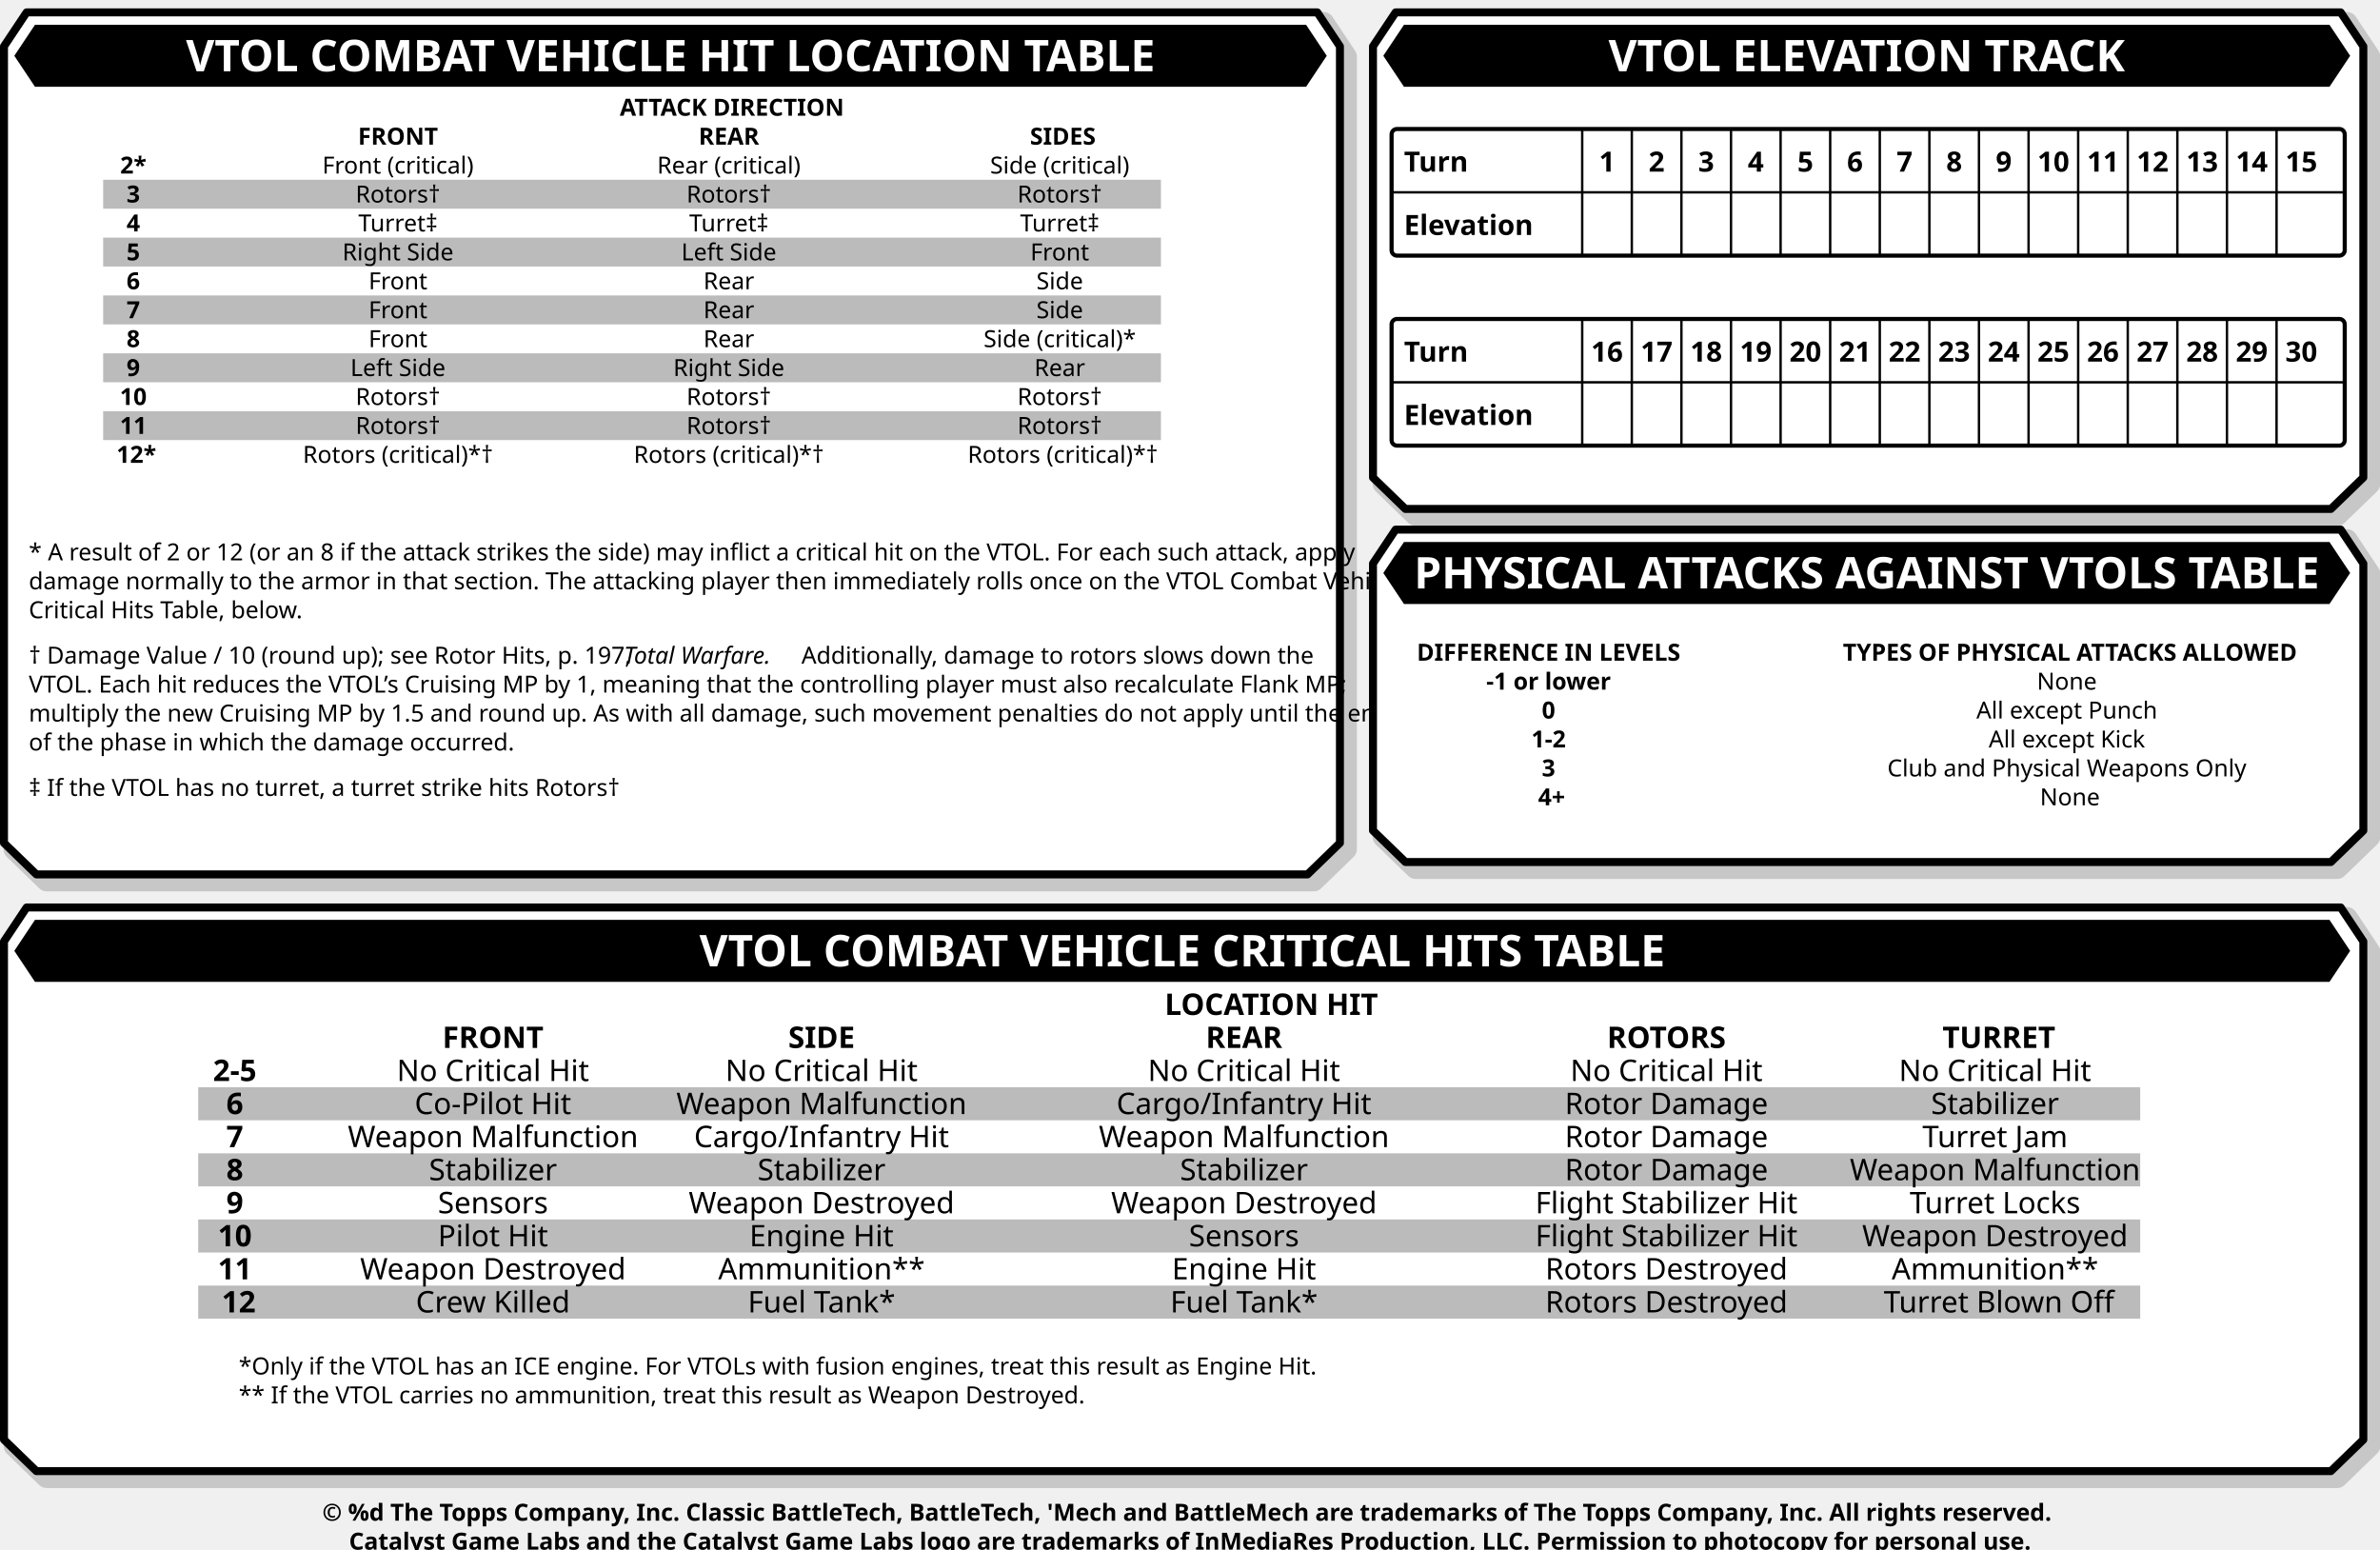
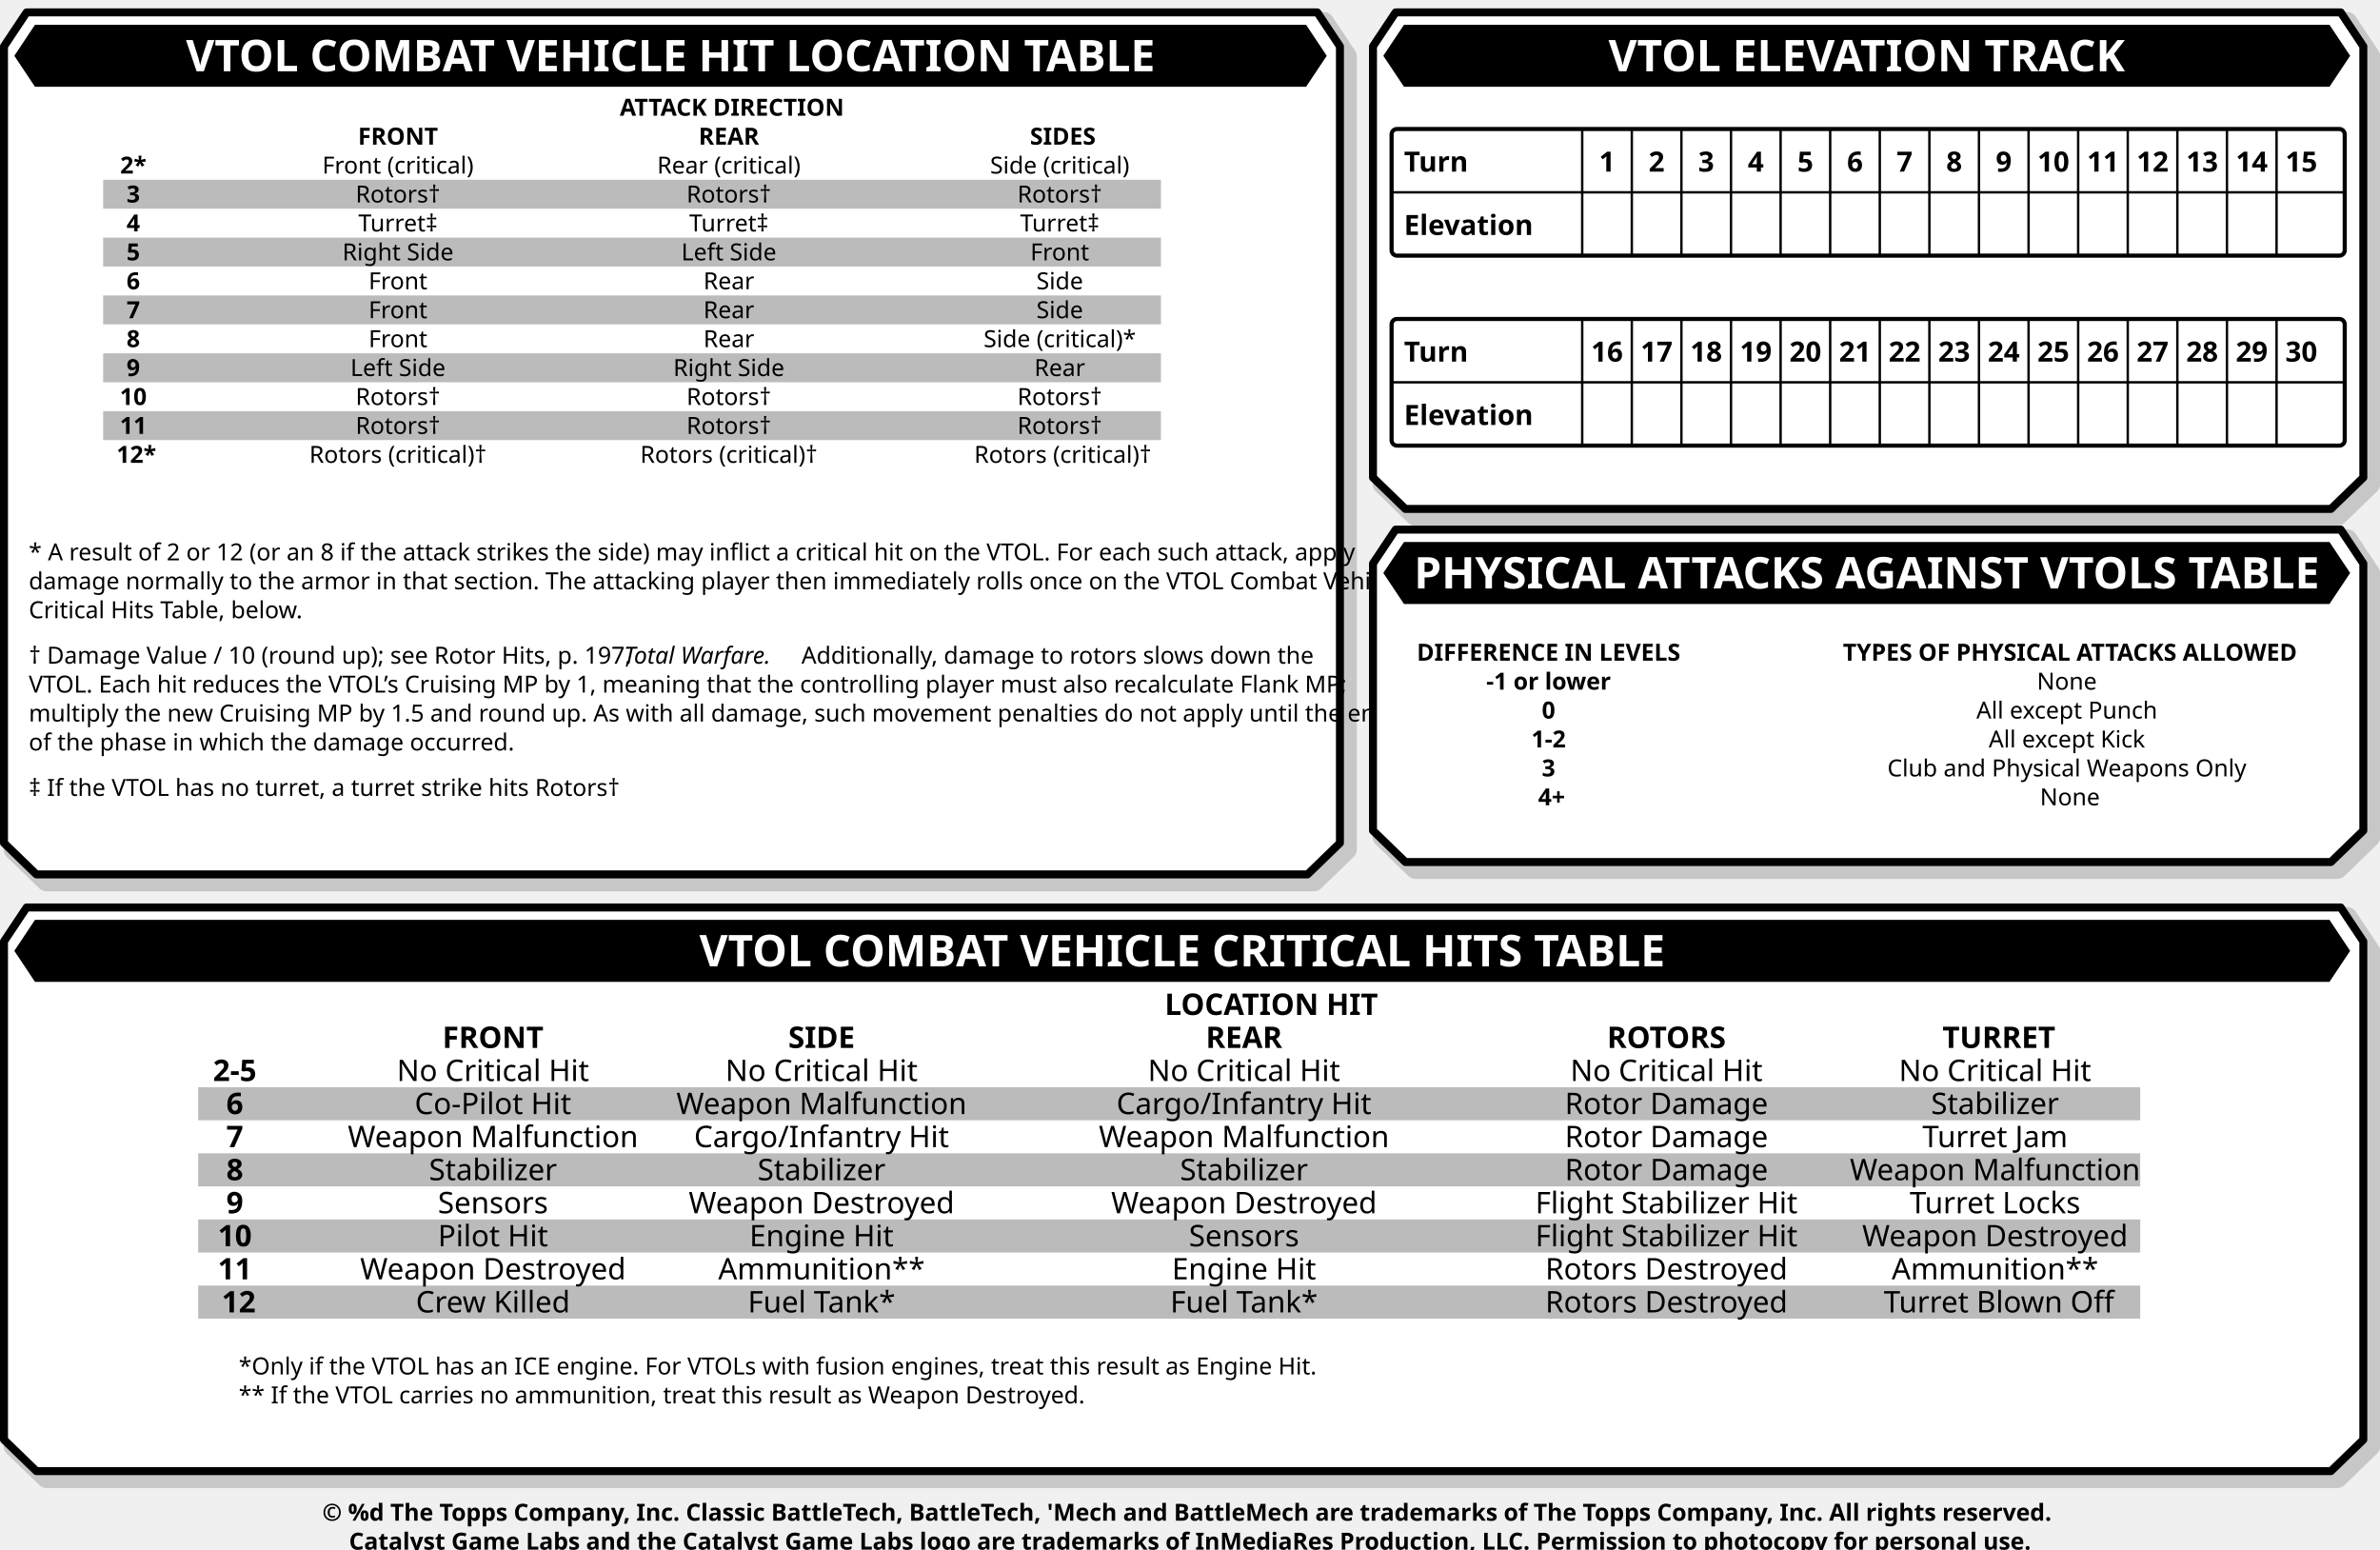
<svg xmlns="http://www.w3.org/2000/svg" contentScriptType="text/ecmascript" width="576.0" zoomAndPan="magnify" contentStyleType="text/css" height="375.0" preserveAspectRatio="xMidYMid meet" version="1.0" id="svg171">
  <defs id="defs171" />
  <g style="mml-color-elements:" id="rs_template">
    <text font-size="5.7px" transform="translate (288.0 375.0)" fill="#000000" text-anchor="middle" font-family="Eurostile" id="footer" font-weight="bold">
      <tspan lengthAdjust="spacingAndGlyphs" x="0.0" id="tspanCopyright" y="-7.000" textLength="547.200">© %d The Topps Company, Inc. Classic BattleTech, BattleTech, 'Mech and BattleMech are trademarks of The Topps Company, Inc. All rights reserved.</tspan>
      <tspan lengthAdjust="spacingAndGlyphs" x="0.0" y="0" textLength="518.400" id="tspan1">Catalyst Game Labs and the Catalyst Game Labs logo are trademarks of InMediaRes Production, LLC. Permission to photocopy for personal use.</tspan>
    </text>
    <g transform="translate(0.966,3)" id="g62">
      <g id="g4">
        <path fill="#ffffff" d="M 2.5,10.714 7.975,2.5 h 311.37 l 5.475,8.214 0,191.786 -7.845,7.6 H 10.345 L 2.5,202.5 Z" stroke-width="5.2" stroke-linejoin="round" stroke="#c7c7c7" id="path1" />
        <path fill="#ffffff" d="M 0,8.214 5.475,0 h 312.37 l 5.475,8.214 0,192.786 -7.845,7.6 H 7.845 L 0,201 Z" stroke-width="1.932" stroke-linejoin="round" stroke="#000000" id="path2" />
        <g transform="translate(2.5,3)" id="g3">
          <path fill="#000000" d="M 0,7.5 4.999,0 h 307.63 l 4.999,7.5 -4.999,7.5 H 4.999 Z" id="path3" />
          <text x="158.814" y="11.25" fill="#ffffff" text-anchor="middle" style="font-style:normal;font-weight:bold;font-size:10.6px;font-family:Eurostile" textLength="180.295" lengthAdjust="spacingAndGlyphs" id="text3">VTOL COMBAT VEHICLE HIT LOCATION TABLE</text>
        </g>
      </g>
      <g id="shade1" style="fill:#bbbbbb" class="tableshading" transform="translate(0,-3)">
        <rect id="rect155" width="256" height="7" x="24" y="43.5" />
        <rect id="rect156" width="256" height="7" x="24" y="57.5" />
        <rect id="rect157" width="256" height="7" x="24" y="71.5" />
        <rect id="rect158" width="256" height="7" x="24" y="85.5" />
        <rect id="rect159" width="256" height="7" x="24" y="99.5" />
      </g>
      <text fill="#000000" x="176.176" y="25" style="font-style:normal;font-weight:bold;font-size:5.7px;font-family:Eurostile" text-anchor="middle" id="text4">ATTACK DIRECTION</text>
      <g transform="translate(0,32)" id="g50">
        <text text-anchor="middle" style="font-style:normal;font-weight:bold;font-size:5.7px;font-family:Eurostile" id="text6">
          <tspan x="96.096" y="0" id="tspan4">FRONT</tspan>
          <tspan x="176.176" y="0" id="tspan5">REAR</tspan>
          <tspan x="256.256" y="0" id="tspan6">SIDES</tspan>
        </text>
        <text text-anchor="middle" style="font-style:normal;font-weight:bold;font-size:5.7px;font-family:Eurostile" id="text17">
          <tspan x="32.032" y="7" id="tspan7">2*</tspan>
          <tspan x="32.032" y="14" id="tspan8">3</tspan>
          <tspan x="32.032" y="21" id="tspan9">4</tspan>
          <tspan x="32.032" y="28" id="tspan10">5</tspan>
          <tspan x="32.032" y="35" id="tspan11">6</tspan>
          <tspan x="32.032" y="42" id="tspan12">7</tspan>
          <tspan x="32.032" y="49" id="tspan13">8</tspan>
          <tspan x="32.032" y="56" id="tspan14">9</tspan>
          <tspan x="32.032" y="63" id="tspan15">10</tspan>
          <tspan x="32.032" y="70" id="tspan16">11</tspan>
          <tspan x="32.032" y="77" id="tspan17">12*</tspan>
        </text>
        <text text-anchor="middle" style="font-style:normal;font-weight:normal;font-size:5.7px;font-family:Eurostile" id="text50">
          <tspan x="96.096" y="7" id="tspan18">Front (critical)</tspan>
          <tspan x="176.176" y="7" id="tspan19">Rear (critical)</tspan>
          <tspan x="256.256" y="7" id="tspan20">Side (critical)</tspan>
          <tspan x="96.096" y="14" id="tspan21">Rotors†</tspan>
          <tspan x="176.176" y="14" id="tspan22">Rotors†</tspan>
          <tspan x="256.256" y="14" id="tspan23">Rotors†</tspan>
          <tspan x="96.096" y="21" id="tspan24">Turret‡</tspan>
          <tspan x="176.176" y="21" id="tspan25">Turret‡</tspan>
          <tspan x="256.256" y="21" id="tspan26">Turret‡</tspan>
          <tspan x="96.096" y="28" id="tspan27">Right Side</tspan>
          <tspan x="176.176" y="28" id="tspan28">Left Side</tspan>
          <tspan x="256.256" y="28" id="tspan29">Front</tspan>
          <tspan x="96.096" y="35" id="tspan30">Front</tspan>
          <tspan x="176.176" y="35" id="tspan31">Rear</tspan>
          <tspan x="256.256" y="35" id="tspan32">Side</tspan>
          <tspan x="96.096" y="42" id="tspan33">Front</tspan>
          <tspan x="176.176" y="42" id="tspan34">Rear</tspan>
          <tspan x="256.256" y="42" id="tspan35">Side</tspan>
          <tspan x="96.096" y="49" id="tspan36">Front</tspan>
          <tspan x="176.176" y="49" id="tspan37">Rear</tspan>
          <tspan x="256.256" y="49" id="tspan38">Side (critical)*</tspan>
          <tspan x="96.096" y="56" id="tspan39">Left Side</tspan>
          <tspan x="176.176" y="56" id="tspan40">Right Side</tspan>
          <tspan x="256.256" y="56" id="tspan41">Rear</tspan>
          <tspan x="96.096" y="63" id="tspan42">Rotors†</tspan>
          <tspan x="176.176" y="63" id="tspan43">Rotors†</tspan>
          <tspan x="256.256" y="63" id="tspan44">Rotors†</tspan>
          <tspan x="96.096" y="70" id="tspan45">Rotors†</tspan>
          <tspan x="176.176" y="70" id="tspan46">Rotors†</tspan>
          <tspan x="256.256" y="70" id="tspan47">Rotors†</tspan>
-           <tspan x="96.096" y="77" id="tspan48">Rotors (critical)*†</tspan>
-           <tspan x="176.176" y="77" id="tspan49">Rotors (critical)*†</tspan>
-           <tspan x="256.256" y="77" id="tspan50">Rotors (critical)*†</tspan>
+           <tspan x="96.096" y="77" id="tspan48">Rotors (critical)†</tspan>
+           <tspan x="176.176" y="77" id="tspan49">Rotors (critical)†</tspan>
+           <tspan x="256.256" y="77" id="tspan50">Rotors (critical)†</tspan>
        </text>
      </g>
      <g transform="translate(0,125.6)" id="g61">
        <text x="6" y="7" fill="#000000" text-anchor="start" style="font-style:normal;font-weight:normal;font-size:5.7px;font-family:Eurostile" textLength="311.32" id="text51" lengthAdjust="spacing">* A result of 2 or 12 (or an 8 if the attack strikes the side) may inflict a critical hit on the VTOL. For each such attack, apply</text>
        <text x="6" y="14" fill="#000000" text-anchor="start" style="font-style:normal;font-weight:normal;font-size:5.7px;font-family:Eurostile" textLength="311.32" id="text52" lengthAdjust="spacing">damage normally to the armor in that section. The attacking player then immediately rolls once on the VTOL Combat Vehicle</text>
        <text fill="#000000" x="6" y="21" style="font-style:normal;font-weight:normal;font-size:5.7px;font-family:Eurostile" text-anchor="start" id="text53">Critical Hits Table, below.</text>
        <g transform="translate(0,4)" id="g59">
          <text x="6" y="28" fill="#000000" text-anchor="start" style="font-style:normal;font-weight:normal;font-size:5.7px;font-family:Eurostile" textLength="143" id="text54" lengthAdjust="spacing">† Damage Value / 10 (round up); see Rotor Hits, p. 197,</text>
          <text x="150" y="28" fill="#000000" text-anchor="start" style="font-style:italic;font-weight:normal;font-size:5.7px;font-family:Eurostile" textLength="38.32" id="text55" lengthAdjust="spacing">Total Warfare.</text>
          <text x="193" y="28" fill="#000000" text-anchor="start" style="font-style:normal;font-weight:normal;font-size:5.7px;font-family:Eurostile" textLength="123.32" id="text56" lengthAdjust="spacing">Additionally, damage to rotors slows down the</text>
          <text x="6" y="35" fill="#000000" text-anchor="start" style="font-style:normal;font-weight:normal;font-size:5.7px;font-family:Eurostile" textLength="311.32" id="text57" lengthAdjust="spacing">VTOL. Each hit reduces the VTOL’s Cruising MP by 1, meaning that the controlling player must also recalculate Flank MP;</text>
          <text x="6" y="42" fill="#000000" text-anchor="start" style="font-style:normal;font-weight:normal;font-size:5.7px;font-family:Eurostile" textLength="311.32" id="text58" lengthAdjust="spacing">multiply the new Cruising MP by 1.5 and round up. As with all damage, such movement penalties do not apply until the end</text>
          <text fill="#000000" x="6" y="49" style="font-style:normal;font-weight:normal;font-size:5.7px;font-family:Eurostile" text-anchor="start" id="text59">of the phase in which the damage occurred.</text>
        </g>
        <g transform="translate(0,8)" id="g60">
          <text x="6" y="56" fill="#000000" text-anchor="start" style="font-style:normal;font-weight:normal;font-size:5.7px;font-family:Eurostile" id="text60">‡ If the VTOL has no turret, a turret strike hits Rotors†</text>
        </g>
      </g>
    </g>
    <g transform="translate(332.286,3)" id="g99">
      <g id="g65">
        <path fill="#ffffff" d="M 2.5,10.714 7.975,2.5 h 227.73 l 5.475,8.214 V 114.06 l -7.845,7.6 H 10.345 L 2.5,114.06 Z" stroke-width="5.2" stroke-linejoin="round" stroke="#c7c7c7" id="path62" />
        <path fill="#ffffff" d="M 0,8.214 5.475,0 h 228.73 l 5.475,8.214 V 112.56 l -7.845,7.6 H 7.845 L 0,112.56 Z" stroke-width="1.932" stroke-linejoin="round" stroke="#000000" id="path63" />
        <g transform="translate(2.5,3)" id="g64">
          <path fill="#000000" d="M 0,7.5 4.999,0 h 223.99 l 4.999,7.5 -4.999,7.5 H 4.999 Z" id="path64" />
          <text x="116.994" y="11.25" fill="#ffffff" text-anchor="middle" style="font-style:normal;font-weight:bold;font-size:10.6px;font-family:Eurostile" textLength="115.026" lengthAdjust="spacingAndGlyphs" id="text64">VTOL ELEVATION TRACK</text>
        </g>
      </g>
      <path fill="none" d="m 4.5,29.531 c 0,-0.726 0.589,-1.315 1.315,-1.315 h 228.05 c 0.726,0 1.315,0.589 1.315,1.315 v 28.018 c 0,0.726 -0.589,1.315 -1.315,1.315 H 5.815 C 5.089,58.864 4.5,58.275 4.5,57.549 Z" stroke-width="1" stroke-linejoin="round" stroke="#000000" id="path65" />
      <path fill="none" stroke-width="0.58" d="M 4.5,43.54 H 235.18 M 50.636,28.216 V 58.864 M 62.639,28.216 V 58.864 M 74.642,28.216 V 58.864 M 86.645,28.216 V 58.864 M 98.648,28.216 v 30.648 m 12.003,-30.648 v 30.648 m 12.003,-30.648 v 30.648 m 12.003,-30.648 v 30.648 m 12.002,-30.648 v 30.648 m 12.003,-30.648 v 30.648 m 12.003,-30.648 v 30.648 m 12.003,-30.648 v 30.648 m 12.003,-30.648 v 30.648 m 12.003,-30.648 v 30.648 m 12.003,-30.648 v 30.648" stroke-linecap="round" stroke-linejoin="miter" stroke="#000000" id="path66" />
      <text fill="#000000" x="7.5" y="38.54" style="font-style:normal;font-weight:bold;font-size:6.76px;font-family:Eurostile" text-anchor="start" id="text66">Turn</text>
      <text fill="#000000" x="7.5" y="53.864" style="font-style:normal;font-weight:bold;font-size:6.76px;font-family:Eurostile" text-anchor="start" id="text67">Elevation</text>
      <text fill="#000000" x="56.637" y="38.54" style="font-style:normal;font-weight:bold;font-size:6.76px;font-family:Eurostile" text-anchor="middle" id="text68">1</text>
      <text fill="#000000" x="68.64" y="38.54" style="font-style:normal;font-weight:bold;font-size:6.76px;font-family:Eurostile" text-anchor="middle" id="text69">2</text>
      <text fill="#000000" x="80.643" y="38.54" style="font-style:normal;font-weight:bold;font-size:6.76px;font-family:Eurostile" text-anchor="middle" id="text70">3</text>
      <text fill="#000000" x="92.646" y="38.54" style="font-style:normal;font-weight:bold;font-size:6.76px;font-family:Eurostile" text-anchor="middle" id="text71">4</text>
      <text fill="#000000" x="104.649" y="38.54" style="font-style:normal;font-weight:bold;font-size:6.76px;font-family:Eurostile" text-anchor="middle" id="text72">5</text>
      <text fill="#000000" x="116.652" y="38.54" style="font-style:normal;font-weight:bold;font-size:6.76px;font-family:Eurostile" text-anchor="middle" id="text73">6</text>
      <text fill="#000000" x="128.655" y="38.54" style="font-style:normal;font-weight:bold;font-size:6.76px;font-family:Eurostile" text-anchor="middle" id="text74">7</text>
      <text fill="#000000" x="140.658" y="38.54" style="font-style:normal;font-weight:bold;font-size:6.76px;font-family:Eurostile" text-anchor="middle" id="text75">8</text>
      <text fill="#000000" x="152.661" y="38.54" style="font-style:normal;font-weight:bold;font-size:6.76px;font-family:Eurostile" text-anchor="middle" id="text76">9</text>
      <text fill="#000000" x="164.664" y="38.54" style="font-style:normal;font-weight:bold;font-size:6.76px;font-family:Eurostile" text-anchor="middle" id="text77">10</text>
      <text fill="#000000" x="176.667" y="38.54" style="font-style:normal;font-weight:bold;font-size:6.76px;font-family:Eurostile" text-anchor="middle" id="text78">11</text>
      <text fill="#000000" x="188.67" y="38.54" style="font-style:normal;font-weight:bold;font-size:6.76px;font-family:Eurostile" text-anchor="middle" id="text79">12</text>
      <text fill="#000000" x="200.673" y="38.54" style="font-style:normal;font-weight:bold;font-size:6.76px;font-family:Eurostile" text-anchor="middle" id="text80">13</text>
      <text fill="#000000" x="212.676" y="38.54" style="font-style:normal;font-weight:bold;font-size:6.76px;font-family:Eurostile" text-anchor="middle" id="text81">14</text>
      <text fill="#000000" x="224.679" y="38.54" style="font-style:normal;font-weight:bold;font-size:6.76px;font-family:Eurostile" text-anchor="middle" id="text82">15</text>
      <path fill="none" d="m 4.5,75.503 c 0,-0.726 0.589,-1.315 1.315,-1.315 h 228.05 c 0.726,0 1.315,0.589 1.315,1.315 v 28.018 c 0,0.726 -0.589,1.315 -1.315,1.315 H 5.815 c -0.726,0 -1.315,-0.589 -1.315,-1.315 z" stroke-width="1" stroke-linejoin="round" stroke="#000000" id="path82" />
      <path fill="none" stroke-width="0.58" d="M 4.5,89.512 H 235.18 M 50.636,74.188 v 30.648 M 62.639,74.188 v 30.648 M 74.642,74.188 v 30.648 M 86.645,74.188 v 30.648 M 98.648,74.188 v 30.648 m 12.003,-30.648 v 30.648 m 12.003,-30.648 v 30.648 m 12.003,-30.648 v 30.648 m 12.002,-30.648 v 30.648 m 12.003,-30.648 v 30.648 m 12.003,-30.648 v 30.648 m 12.003,-30.648 v 30.648 m 12.003,-30.648 v 30.648 m 12.003,-30.648 v 30.648 m 12.003,-30.648 v 30.648" stroke-linecap="round" stroke-linejoin="miter" stroke="#000000" id="path83" />
      <text fill="#000000" x="7.5" y="84.512" style="font-style:normal;font-weight:bold;font-size:6.76px;font-family:Eurostile" text-anchor="start" id="text83">Turn</text>
      <text fill="#000000" x="7.5" y="99.836" style="font-style:normal;font-weight:bold;font-size:6.76px;font-family:Eurostile" text-anchor="start" id="text84">Elevation</text>
      <text fill="#000000" x="56.637" y="84.512" style="font-style:normal;font-weight:bold;font-size:6.76px;font-family:Eurostile" text-anchor="middle" id="text85">16</text>
      <text fill="#000000" x="68.64" y="84.512" style="font-style:normal;font-weight:bold;font-size:6.76px;font-family:Eurostile" text-anchor="middle" id="text86">17</text>
      <text fill="#000000" x="80.643" y="84.512" style="font-style:normal;font-weight:bold;font-size:6.76px;font-family:Eurostile" text-anchor="middle" id="text87">18</text>
      <text fill="#000000" x="92.646" y="84.512" style="font-style:normal;font-weight:bold;font-size:6.76px;font-family:Eurostile" text-anchor="middle" id="text88">19</text>
      <text fill="#000000" x="104.649" y="84.512" style="font-style:normal;font-weight:bold;font-size:6.76px;font-family:Eurostile" text-anchor="middle" id="text89">20</text>
      <text fill="#000000" x="116.652" y="84.512" style="font-style:normal;font-weight:bold;font-size:6.76px;font-family:Eurostile" text-anchor="middle" id="text90">21</text>
      <text fill="#000000" x="128.655" y="84.512" style="font-style:normal;font-weight:bold;font-size:6.76px;font-family:Eurostile" text-anchor="middle" id="text91">22</text>
      <text fill="#000000" x="140.658" y="84.512" style="font-style:normal;font-weight:bold;font-size:6.76px;font-family:Eurostile" text-anchor="middle" id="text92">23</text>
      <text fill="#000000" x="152.661" y="84.512" style="font-style:normal;font-weight:bold;font-size:6.76px;font-family:Eurostile" text-anchor="middle" id="text93">24</text>
      <text fill="#000000" x="164.664" y="84.512" style="font-style:normal;font-weight:bold;font-size:6.76px;font-family:Eurostile" text-anchor="middle" id="text94">25</text>
      <text fill="#000000" x="176.667" y="84.512" style="font-style:normal;font-weight:bold;font-size:6.76px;font-family:Eurostile" text-anchor="middle" id="text95">26</text>
      <text fill="#000000" x="188.67" y="84.512" style="font-style:normal;font-weight:bold;font-size:6.76px;font-family:Eurostile" text-anchor="middle" id="text96">27</text>
      <text fill="#000000" x="200.673" y="84.512" style="font-style:normal;font-weight:bold;font-size:6.76px;font-family:Eurostile" text-anchor="middle" id="text97">28</text>
      <text fill="#000000" x="212.676" y="84.512" style="font-style:normal;font-weight:bold;font-size:6.76px;font-family:Eurostile" text-anchor="middle" id="text98">29</text>
      <text fill="#000000" x="224.679" y="84.512" style="font-style:normal;font-weight:bold;font-size:6.76px;font-family:Eurostile" text-anchor="middle" id="text99">30</text>
    </g>
    <g transform="translate(332.286,128.16)" id="g114">
      <g id="g102">
        <path fill="#ffffff" d="M 2.5,10.714 7.975,2.5 h 227.73 l 5.475,8.214 V 74.34 l -7.845,7.6 H 10.345 L 2.5,74.34 Z" stroke-width="5.2" stroke-linejoin="round" stroke="#c7c7c7" id="path99" />
        <path fill="#ffffff" d="M 0,8.214 5.475,0 h 228.73 l 5.475,8.214 V 72.84 l -7.845,7.6 H 7.845 L 0,72.84 Z" stroke-width="1.932" stroke-linejoin="round" stroke="#000000" id="path100" />
        <g transform="translate(2.5,3)" id="g101">
          <path fill="#000000" d="M 0,7.5 4.999,0 h 223.99 l 4.999,7.5 -4.999,7.5 H 4.999 Z" id="path101" />
          <text x="116.994" y="11.25" fill="#ffffff" text-anchor="middle" style="font-style:normal;font-weight:bold;font-size:10.6px;font-family:Eurostile" textLength="203.386" lengthAdjust="spacingAndGlyphs" id="text101">PHYSICAL ATTACKS AGAINST VTOLS TABLE</text>
        </g>
      </g>
      <g transform="translate(3,31.72)" id="g113">
        <text text-anchor="middle" style="font-style:normal;font-weight:bold;font-size:5.7px;font-family:Eurostile" id="text102">
          <tspan x="165.676" y="0" id="tspan102">TYPES OF PHYSICAL ATTACKS ALLOWED</tspan>
        </text>
        <text text-anchor="middle" style="font-style:normal;font-weight:bold;font-size:5.7px;font-family:Eurostile" id="text108">
          <tspan x="40.236" y="0" id="tspan103">DIFFERENCE IN LEVELS</tspan>
          <tspan x="40.236" y="7" id="tspan104">-1 or lower</tspan>
          <tspan x="40.236" y="14" id="tspan105">0</tspan>
          <tspan x="40.236" y="21" id="tspan106">1-2</tspan>
          <tspan x="40.236" y="28" id="tspan107">3</tspan>
          <tspan x="40.236" y="35" id="tspan108">4+</tspan>
        </text>
        <text text-anchor="middle" style="font-style:normal;font-weight:normal;font-size:5.7px;font-family:Eurostile" id="text113">
          <tspan x="165.676" y="7" id="tspan109">None</tspan>
          <tspan x="165.676" y="14" id="tspan110">All except Punch</tspan>
          <tspan x="165.676" y="21" id="tspan111">All except Kick</tspan>
          <tspan x="165.676" y="28" id="tspan112">Club and Physical Weapons Only</tspan>
          <tspan x="165.676" y="35" id="tspan113">None</tspan>
        </text>
      </g>
    </g>
    <g transform="translate(0.966,219.6)" id="g171">
      <g id="g117">
        <path fill="#ffffff" d="M 2.5,10.714 7.975,2.5 h 559.05 l 5.475,8.214 V 130.3 l -7.845,7.6 H 10.345 L 2.5,130.3 Z" stroke-width="5.2" stroke-linejoin="round" stroke="#c7c7c7" id="path114" />
        <path fill="#ffffff" d="M 0,8.214 5.475,0 h 560.05 L 571,8.214 V 128.8 l -7.845,7.6 H 7.845 L 0,128.8 Z" stroke-width="1.932" stroke-linejoin="round" stroke="#000000" id="path115" />
        <g transform="translate(2.5,3)" id="g116">
          <path fill="#000000" d="M 0,7.5 4.999,0 h 555.31 l 4.999,7.5 -4.999,7.5 H 4.999 Z" id="path116" />
          <text x="282.654" y="11.25" fill="#ffffff" text-anchor="middle" style="font-style:normal;font-weight:bold;font-size:10.6px;font-family:Eurostile" textLength="213.815" lengthAdjust="spacingAndGlyphs" id="text116">VTOL COMBAT VEHICLE CRITICAL HITS TABLE</text>
        </g>
      </g>
      <g id="shade2" class="tableshading" style="fill:#bbbbbb" transform="translate(0,-219.5)">
        <rect id="rect160" width="470" height="8" x="47" y="263" />
        <rect id="rect161" width="470" height="8" x="47" y="279" />
        <rect id="rect162" width="470" height="8" x="47" y="295" />
        <rect id="rect163" width="470" height="8" x="47" y="311" />
      </g>
      <text fill="#000000" x="306.72" y="26" style="font-style:normal;font-weight:bold;font-size:7.2px;font-family:Eurostile" text-anchor="middle" id="text117">LOCATION HIT</text>
      <g transform="translate(0,34)" id="g169">
        <text text-anchor="middle" style="font-style:normal;font-weight:bold;font-size:7.2px;font-family:Eurostile" id="text121">
          <tspan x="119.28" y="0" id="tspan117">FRONT</tspan>
          <tspan x="198.8" y="0" id="tspan118">SIDE</tspan>
          <tspan x="301.04" y="0" id="tspan119">REAR</tspan>
          <tspan x="403.28" y="0" id="tspan120">ROTORS</tspan>
          <tspan x="482.8" y="0" id="tspan121">TURRET</tspan>
        </text>
        <text text-anchor="middle" style="font-style:normal;font-weight:bold;font-size:7.2px;font-family:Eurostile" id="text129">
          <tspan x="56.8" y="8" id="tspan122">2-5</tspan>
          <tspan x="56.8" y="16" id="tspan123">6</tspan>
          <tspan x="56.8" y="24" id="tspan124">7</tspan>
          <tspan x="56.8" y="32" id="tspan125">8</tspan>
          <tspan x="56.8" y="40" id="tspan126">9</tspan>
          <tspan x="56.8" y="48" id="tspan127">10</tspan>
          <tspan x="56.8" y="56" id="tspan128">11</tspan>
          <tspan x="56.8" y="64" id="tspan129">12</tspan>
        </text>
        <text text-anchor="middle" style="font-style:normal;font-weight:normal;font-size:7.2px;font-family:Eurostile" id="text169">
          <tspan x="119.28" y="8" id="tspan130">No Critical Hit</tspan>
          <tspan x="198.8" y="8" id="tspan131">No Critical Hit</tspan>
          <tspan x="301.04" y="8" id="tspan132">No Critical Hit</tspan>
          <tspan x="403.28" y="8" id="tspan133">No Critical Hit</tspan>
          <tspan x="482.8" y="8" id="tspan134">No Critical Hit</tspan>
          <tspan x="119.28" y="16" id="tspan135">Co-Pilot Hit</tspan>
          <tspan x="198.8" y="16" id="tspan136">Weapon Malfunction</tspan>
          <tspan x="301.04" y="16" id="tspan137">Cargo/Infantry Hit</tspan>
          <tspan x="403.28" y="16" id="tspan138">Rotor Damage</tspan>
          <tspan x="482.8" y="16" id="tspan139">Stabilizer</tspan>
          <tspan x="119.28" y="24" id="tspan140">Weapon Malfunction</tspan>
          <tspan x="198.8" y="24" id="tspan141">Cargo/Infantry Hit</tspan>
          <tspan x="301.04" y="24" id="tspan142">Weapon Malfunction</tspan>
          <tspan x="403.28" y="24" id="tspan143">Rotor Damage</tspan>
          <tspan x="482.8" y="24" id="tspan144">Turret Jam</tspan>
          <tspan x="119.28" y="32" id="tspan145">Stabilizer</tspan>
          <tspan x="198.8" y="32" id="tspan146">Stabilizer</tspan>
          <tspan x="301.04" y="32" id="tspan147">Stabilizer</tspan>
          <tspan x="403.28" y="32" id="tspan148">Rotor Damage</tspan>
          <tspan x="482.8" y="32" id="tspan149">Weapon Malfunction</tspan>
          <tspan x="119.28" y="40" id="tspan150">Sensors</tspan>
          <tspan x="198.8" y="40" id="tspan151">Weapon Destroyed</tspan>
          <tspan x="301.04" y="40" id="tspan152">Weapon Destroyed</tspan>
          <tspan x="403.28" y="40" id="tspan153">Flight Stabilizer Hit</tspan>
          <tspan x="482.8" y="40" id="tspan154">Turret Locks</tspan>
          <tspan x="119.28" y="48" id="tspan155">Pilot Hit</tspan>
          <tspan x="198.8" y="48" id="tspan156">Engine Hit</tspan>
          <tspan x="301.04" y="48" id="tspan157">Sensors</tspan>
          <tspan x="403.28" y="48" id="tspan158">Flight Stabilizer Hit</tspan>
          <tspan x="482.8" y="48" id="tspan159">Weapon Destroyed</tspan>
          <tspan x="119.28" y="56" id="tspan160">Weapon Destroyed</tspan>
          <tspan x="198.8" y="56" id="tspan161">Ammunition**</tspan>
          <tspan x="301.04" y="56" id="tspan162">Engine Hit</tspan>
          <tspan x="403.28" y="56" id="tspan163">Rotors Destroyed</tspan>
          <tspan x="482.8" y="56" id="tspan164">Ammunition**</tspan>
          <tspan x="119.28" y="64" id="tspan165">Crew Killed</tspan>
          <tspan x="198.8" y="64" id="tspan166">Fuel Tank*</tspan>
          <tspan x="301.04" y="64" id="tspan167">Fuel Tank*</tspan>
          <tspan x="403.28" y="64" id="tspan168">Rotors Destroyed</tspan>
          <tspan x="482.8" y="64" id="tspan169">Turret Blown Off</tspan>
        </text>
      </g>
      <text fill="#000000" x="56.8" y="113" style="font-style:normal;font-weight:normal;font-size:5.7px;font-family:Eurostile" text-anchor="start" id="text170">*Only if the VTOL has an ICE engine. For VTOLs with fusion engines, treat this result as Engine Hit.</text>
      <text fill="#000000" x="56.8" y="120" style="font-style:normal;font-weight:normal;font-size:5.7px;font-family:Eurostile" text-anchor="start" id="text171">** If the VTOL carries no ammunition, treat this result as Weapon Destroyed.</text>
    </g>
  </g>
</svg>
